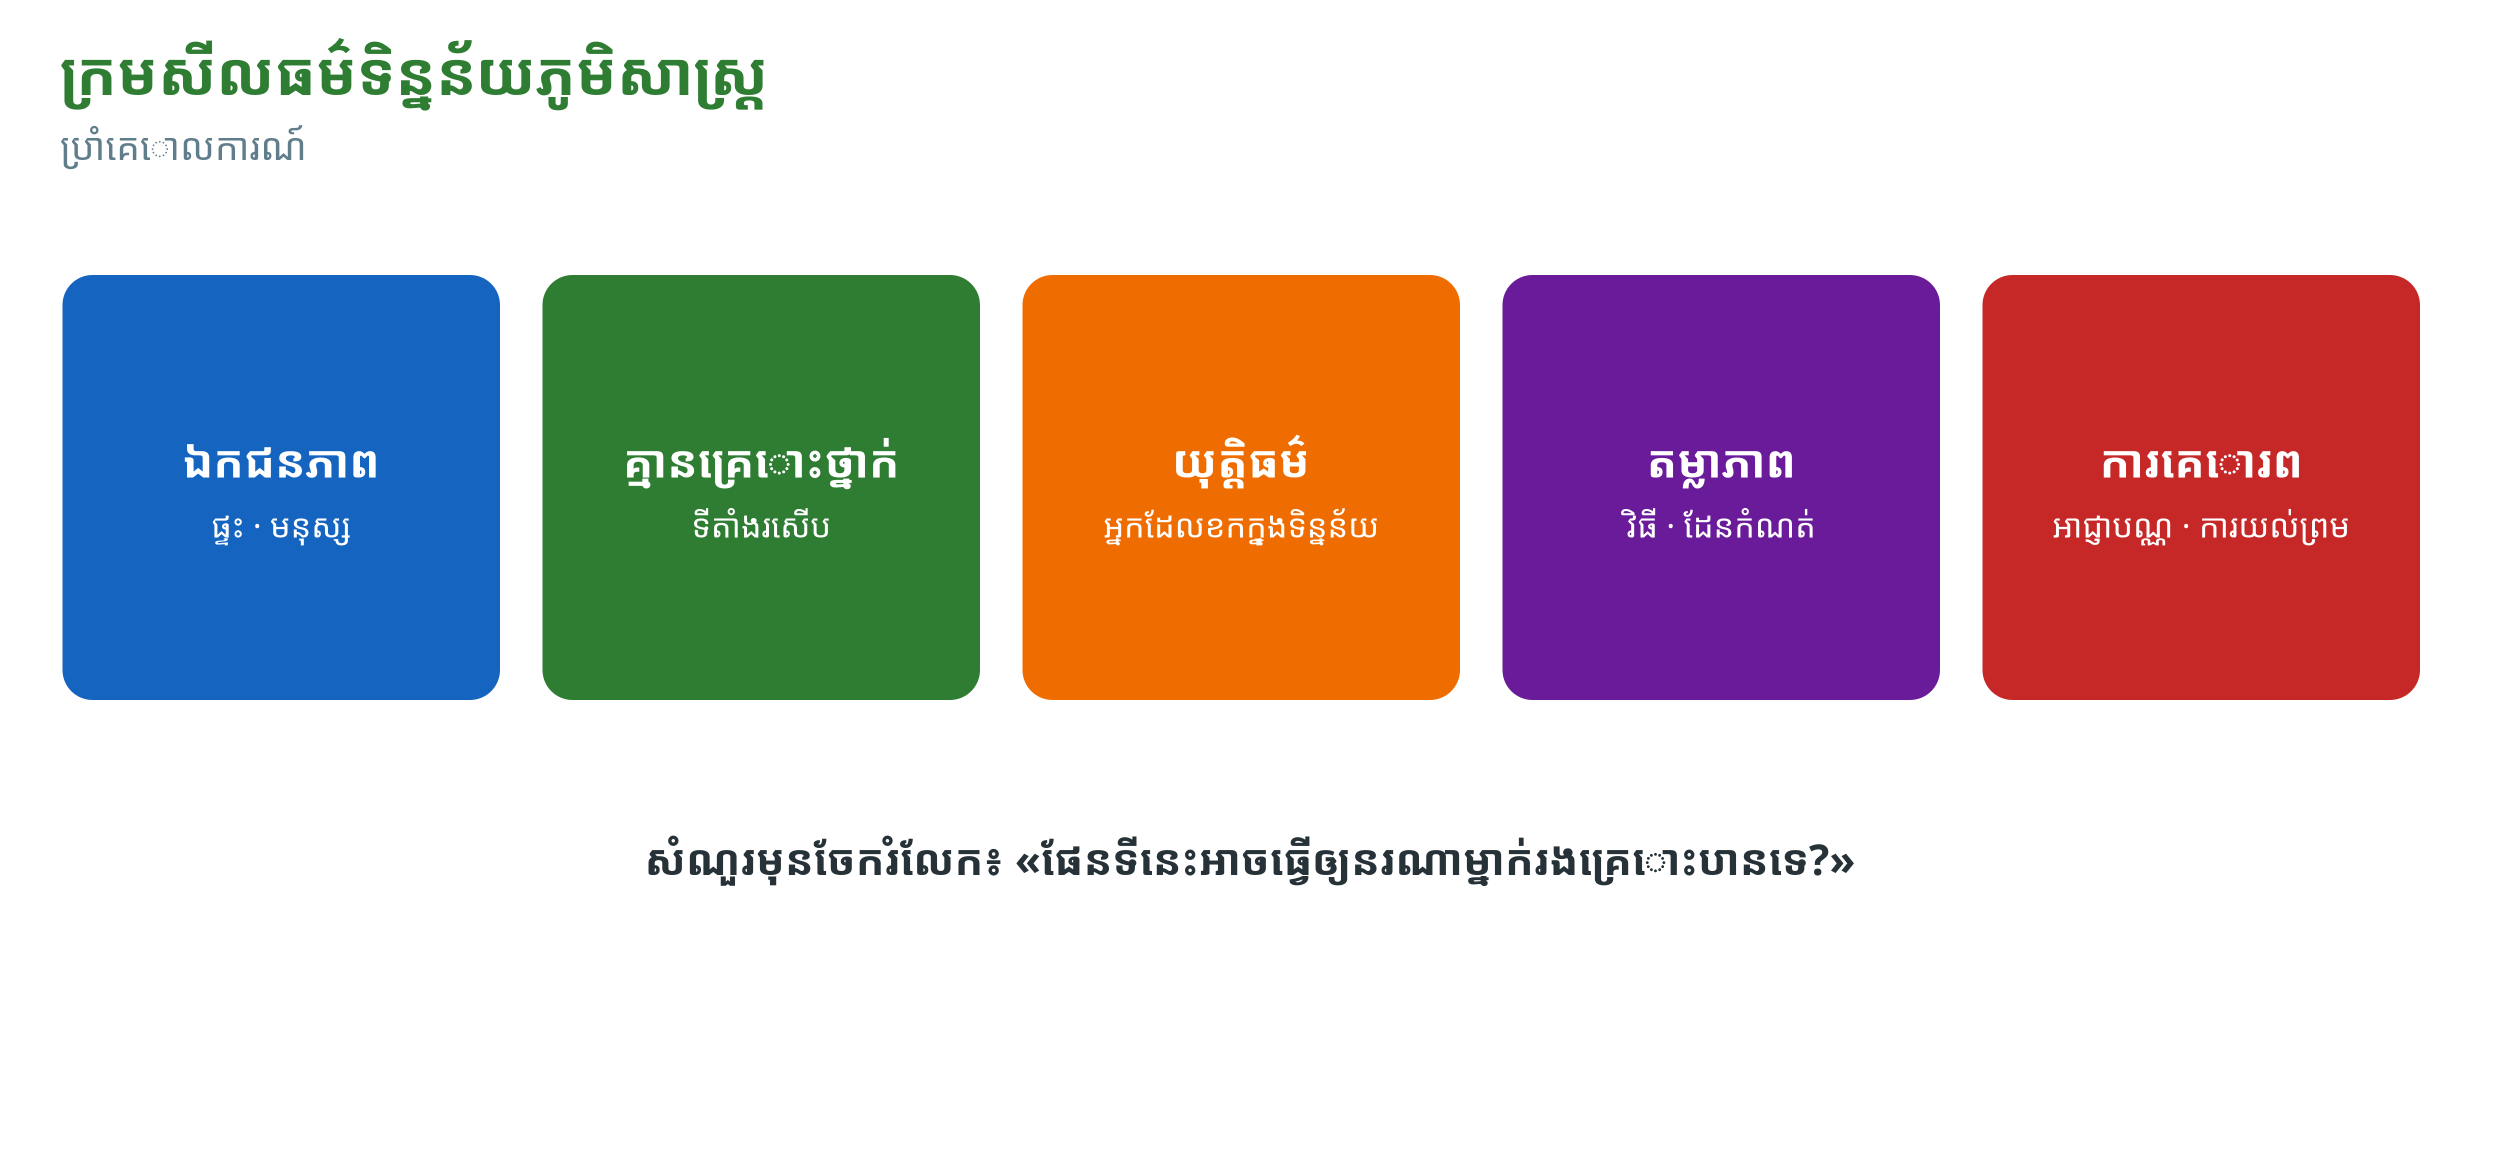
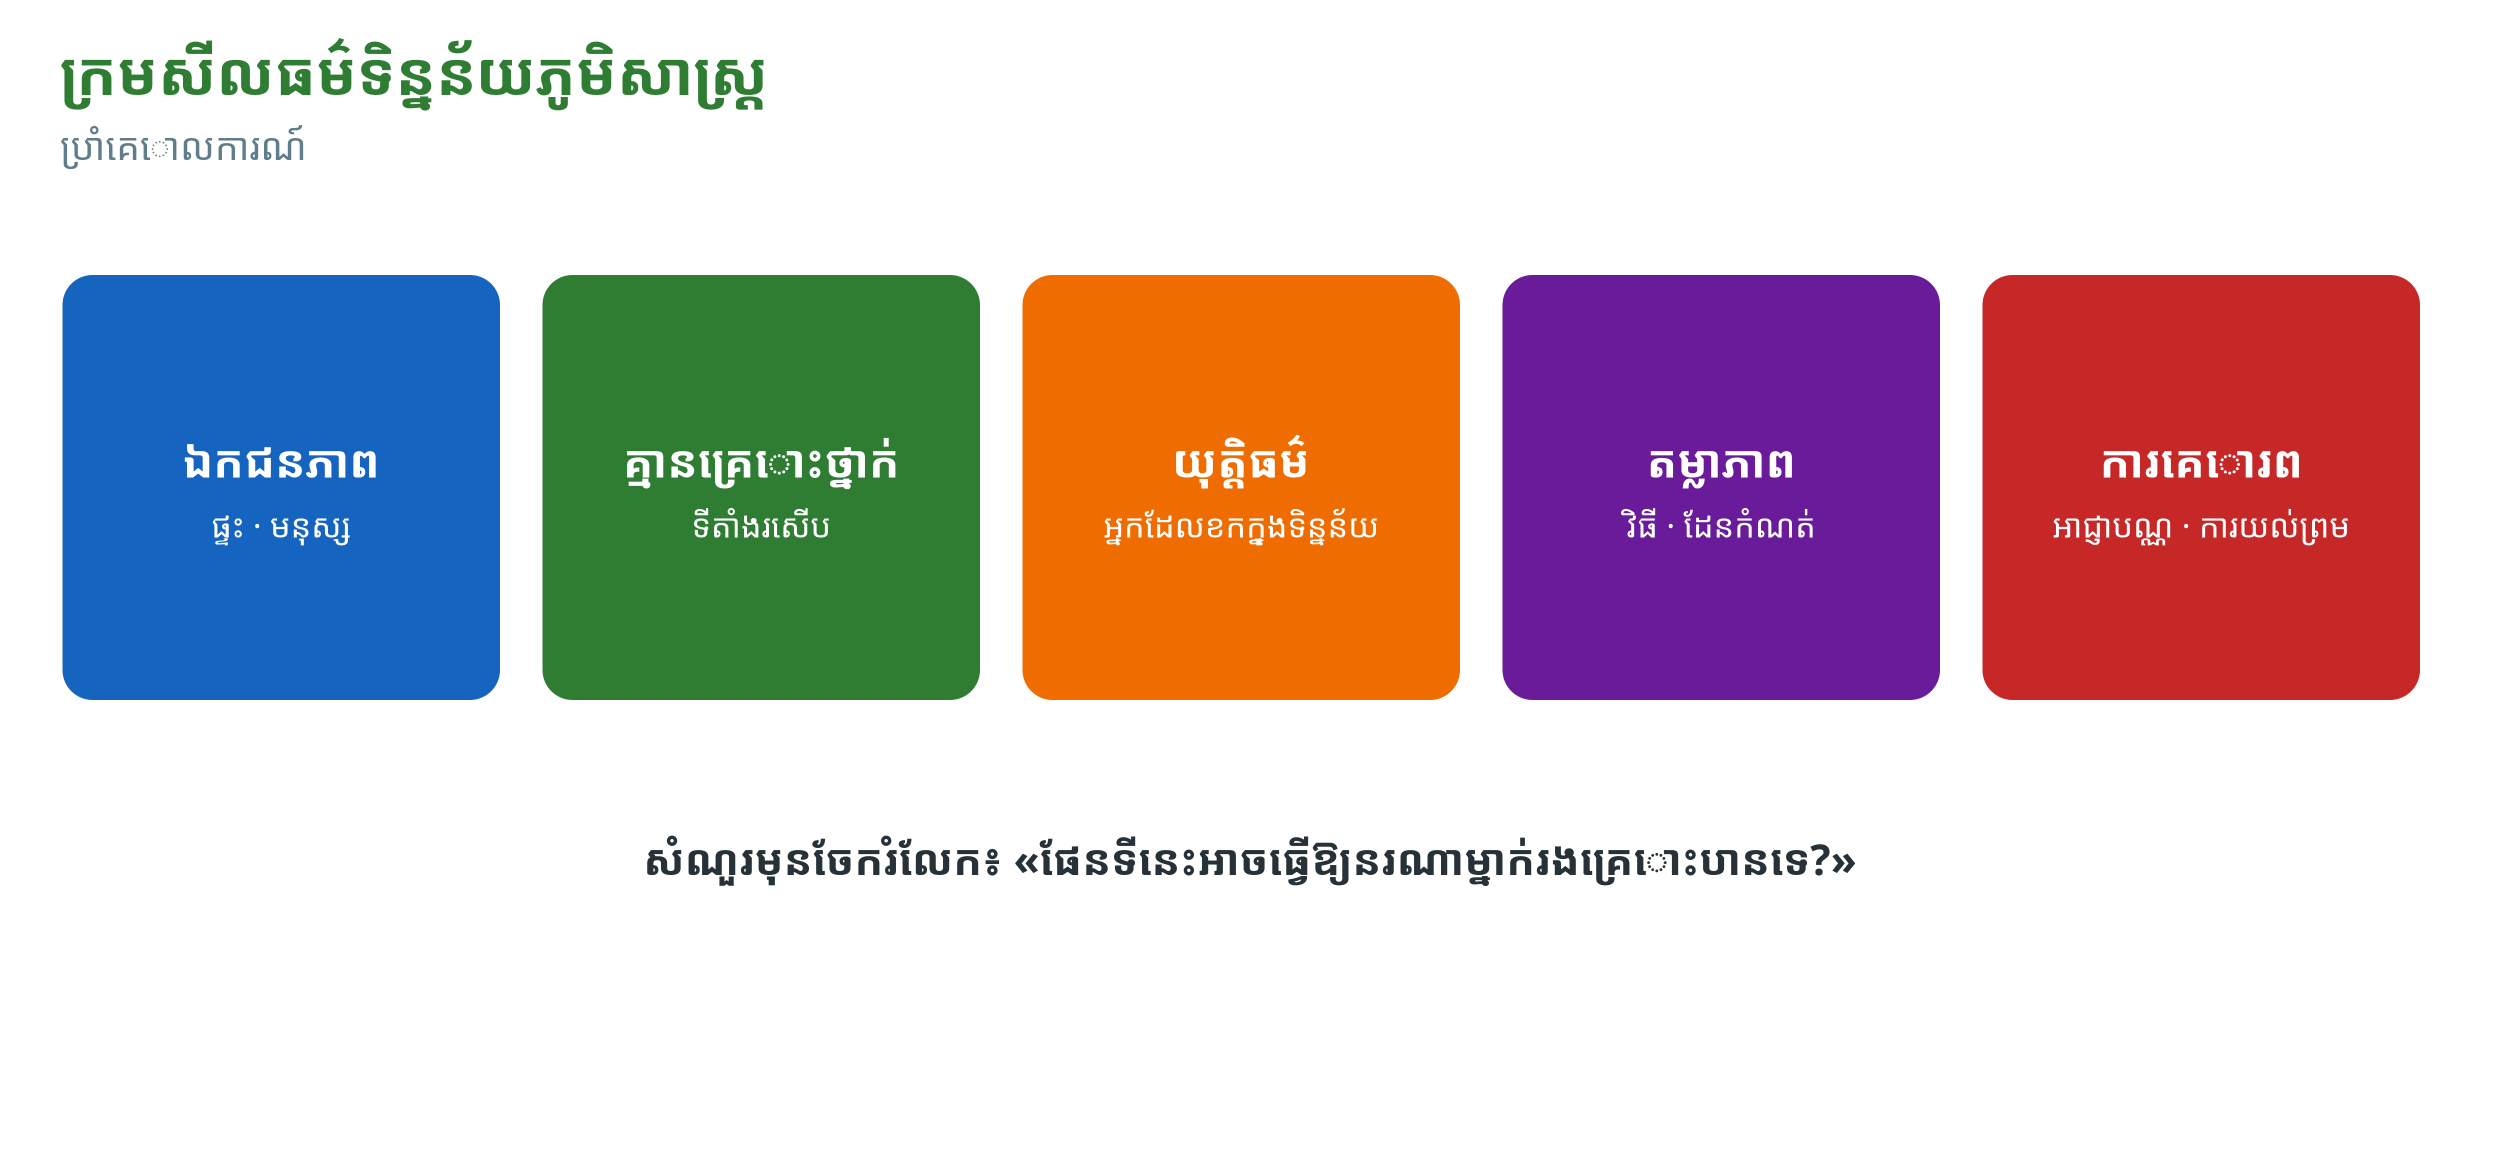
<svg xmlns="http://www.w3.org/2000/svg" viewBox="0 0 1000 460" font-family="Battambang, Siemreap, sans-serif">
  <rect width="1000" height="460" fill="#ffffff" />
  <text x="24.0" y="38.0" font-size="24" fill="#2e7d32" text-anchor="start" font-weight="bold" class="ftitle">ក្រមសីលធម៌ទិន្នន័យភូមិសាស្ត្រ</text>
  <text x="24.0" y="64.0" font-size="15" fill="#607d8b" text-anchor="start" font-weight="normal" class="fsub">ប្រាំគោលការណ៍</text>
  <rect x="25.0" y="110.0" width="175.0" height="170.0" rx="12" fill="#1565c0" stroke="none" stroke-width="1" />
  <text x="112.5" y="191.0" font-size="18" fill="#fff" text-anchor="middle" font-weight="bold">ឯកជនភាព</text>
  <text x="112.5" y="215.0" font-size="13" fill="#fff" text-anchor="middle" font-weight="normal">ផ្ទះ · មនុស្ស</text>
  <rect x="217.0" y="110.0" width="175.0" height="170.0" rx="12" fill="#2e7d32" stroke="none" stroke-width="1" />
  <text x="304.5" y="191.0" font-size="18" fill="#fff" text-anchor="middle" font-weight="bold">គ្មានគ្រោះថ្នាក់</text>
  <text x="304.5" y="215.0" font-size="13" fill="#fff" text-anchor="middle" font-weight="normal">ទីតាំងរសើប</text>
  <rect x="409.0" y="110.0" width="175.0" height="170.0" rx="12" fill="#ef6c00" stroke="none" stroke-width="1" />
  <text x="496.5" y="191.0" font-size="18" fill="#fff" text-anchor="middle" font-weight="bold">យុត្តិធម៌</text>
  <text x="496.5" y="215.0" font-size="13" fill="#fff" text-anchor="middle" font-weight="normal">អ្នកដែលខកក្នុងទិន្នន័យ</text>
  <rect x="601.0" y="110.0" width="175.0" height="170.0" rx="12" fill="#6a1b9a" stroke="none" stroke-width="1" />
  <text x="688.5" y="191.0" font-size="18" fill="#fff" text-anchor="middle" font-weight="bold">តម្លាភាព</text>
  <text x="688.5" y="215.0" font-size="13" fill="#fff" text-anchor="middle" font-weight="normal">វិធី · ដែនកំណត់</text>
  <rect x="793.0" y="110.0" width="175.0" height="170.0" rx="12" fill="#c62828" stroke="none" stroke-width="1" />
  <text x="880.5" y="191.0" font-size="18" fill="#fff" text-anchor="middle" font-weight="bold">ការគោរព</text>
  <text x="880.5" y="215.0" font-size="13" fill="#fff" text-anchor="middle" font-weight="normal">អាជ្ញាបណ្ណ · ការយល់ព្រម</text>
-   <text x="500.0" y="350.0" font-size="17" fill="#263238" text-anchor="middle" font-weight="bold">សំណួរមុនចែករំលែក៖ «ផែនទីនេះអាចធ្វើឲ្យនរណាម្នាក់រងគ្រោះបានទេ?»</text>
+   <text x="500.0" y="350.0" font-size="17" fill="#263238" text-anchor="middle" font-weight="bold">សំណួរមុនចែករំលែក៖ «ផែនទីនេះអាចធ្វើឱ្យនរណាម្នាក់រងគ្រោះបានទេ?»</text>
</svg>
